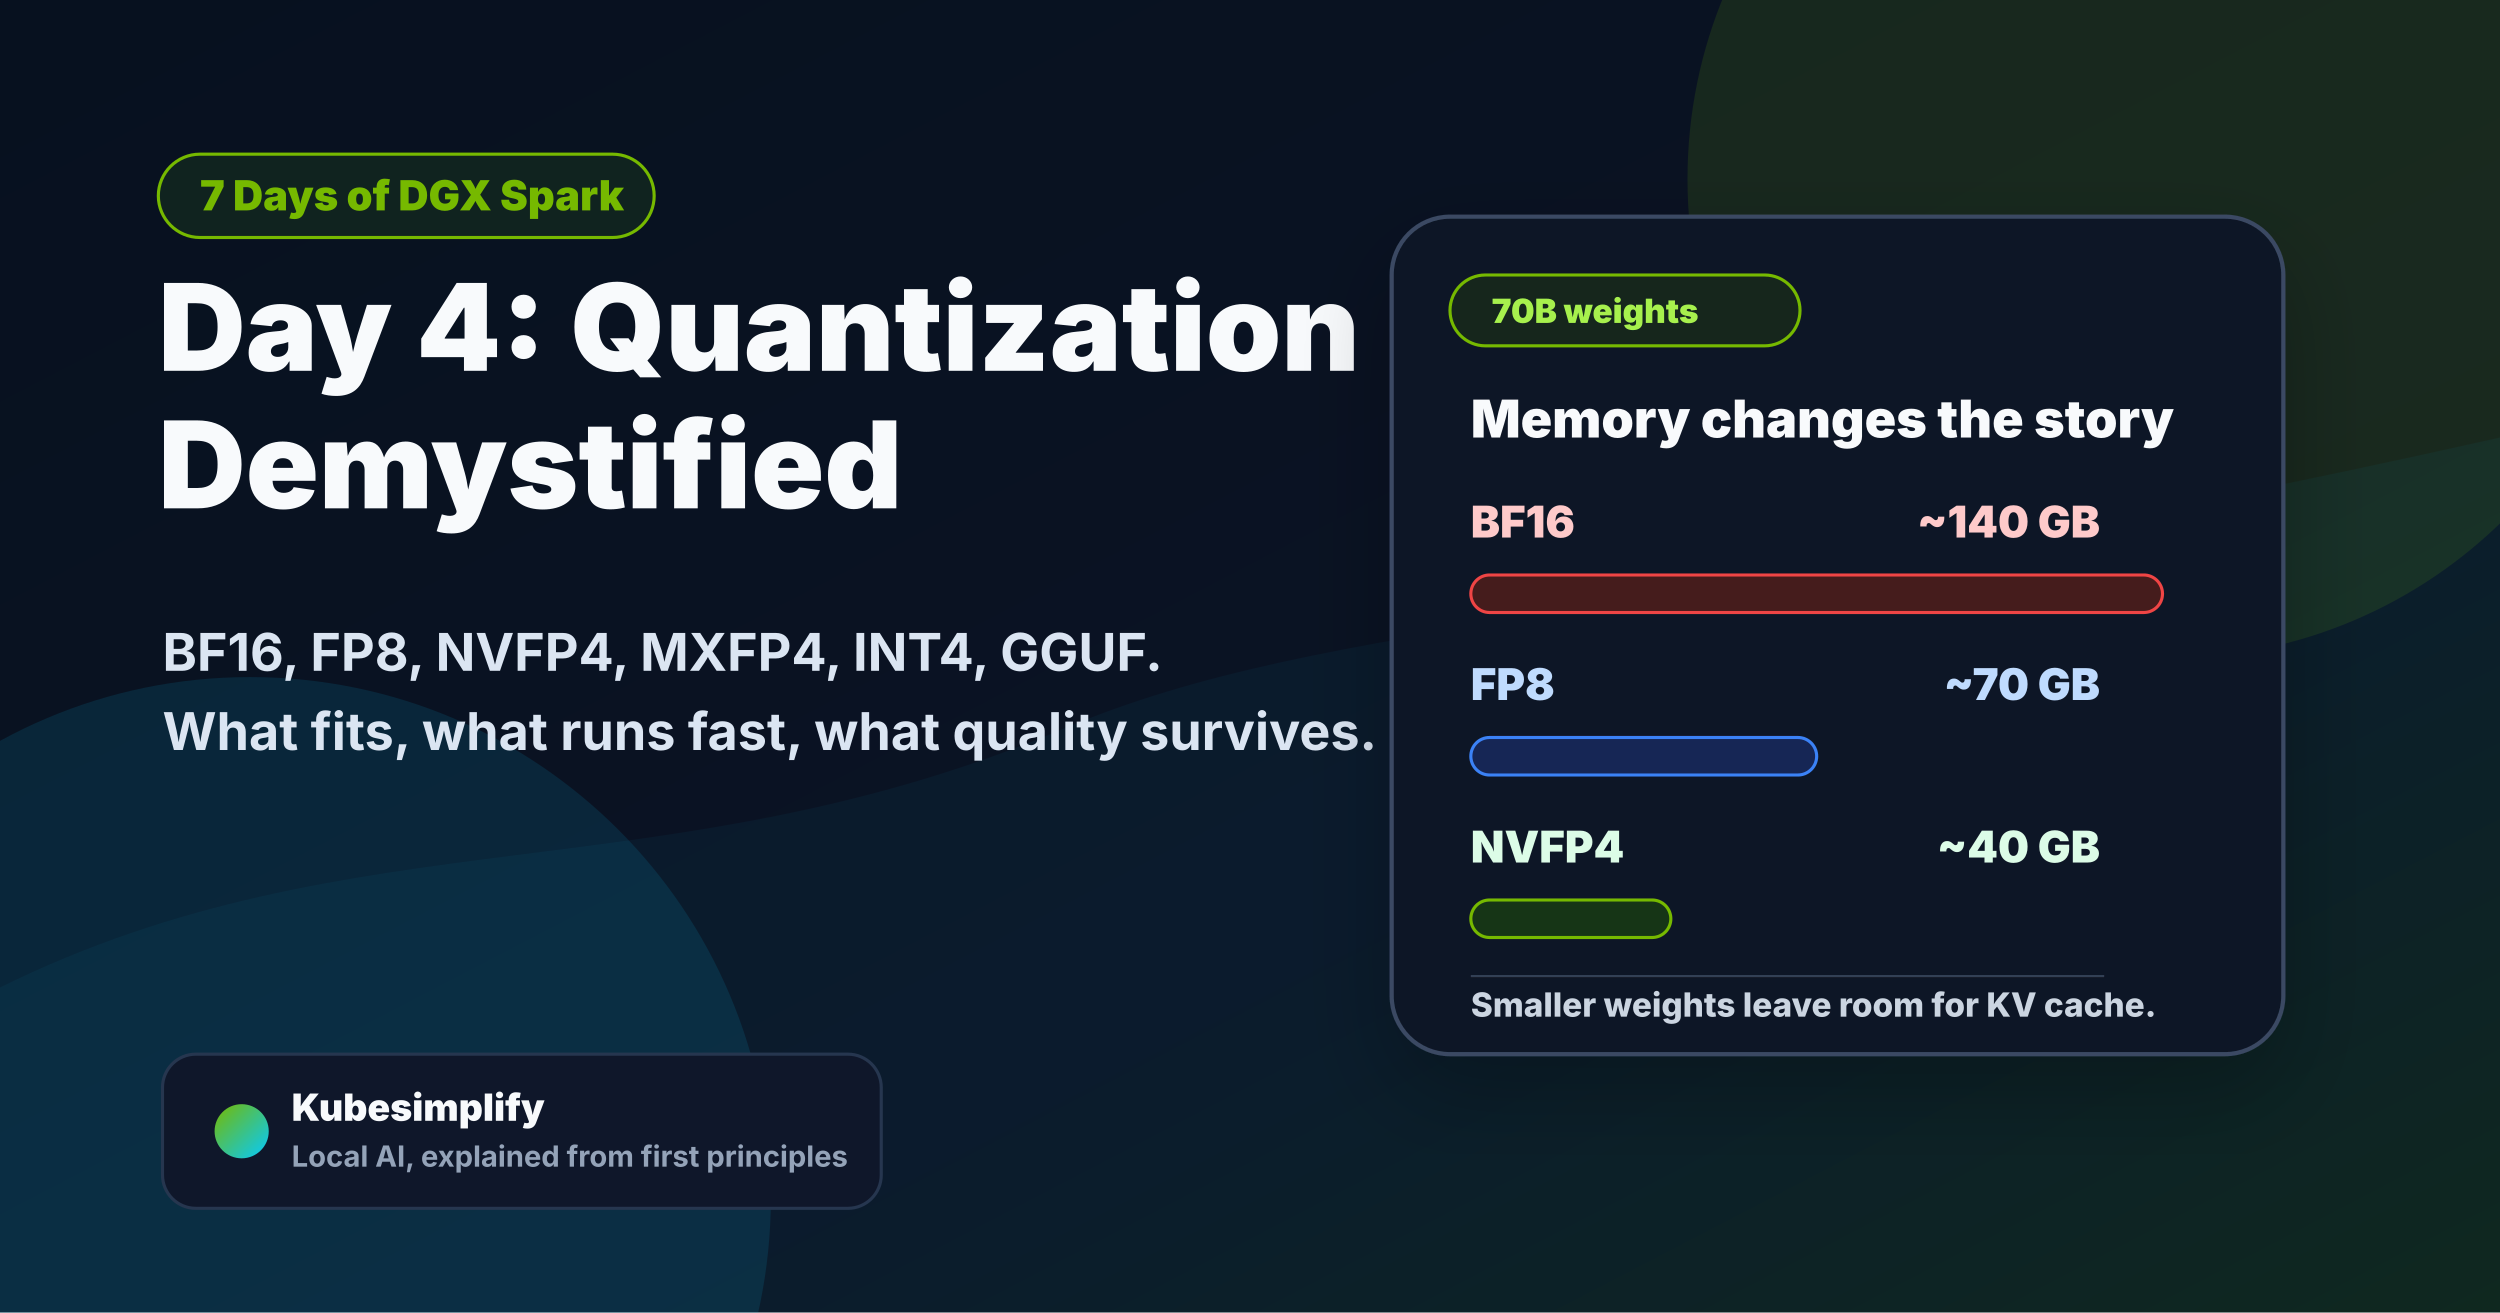
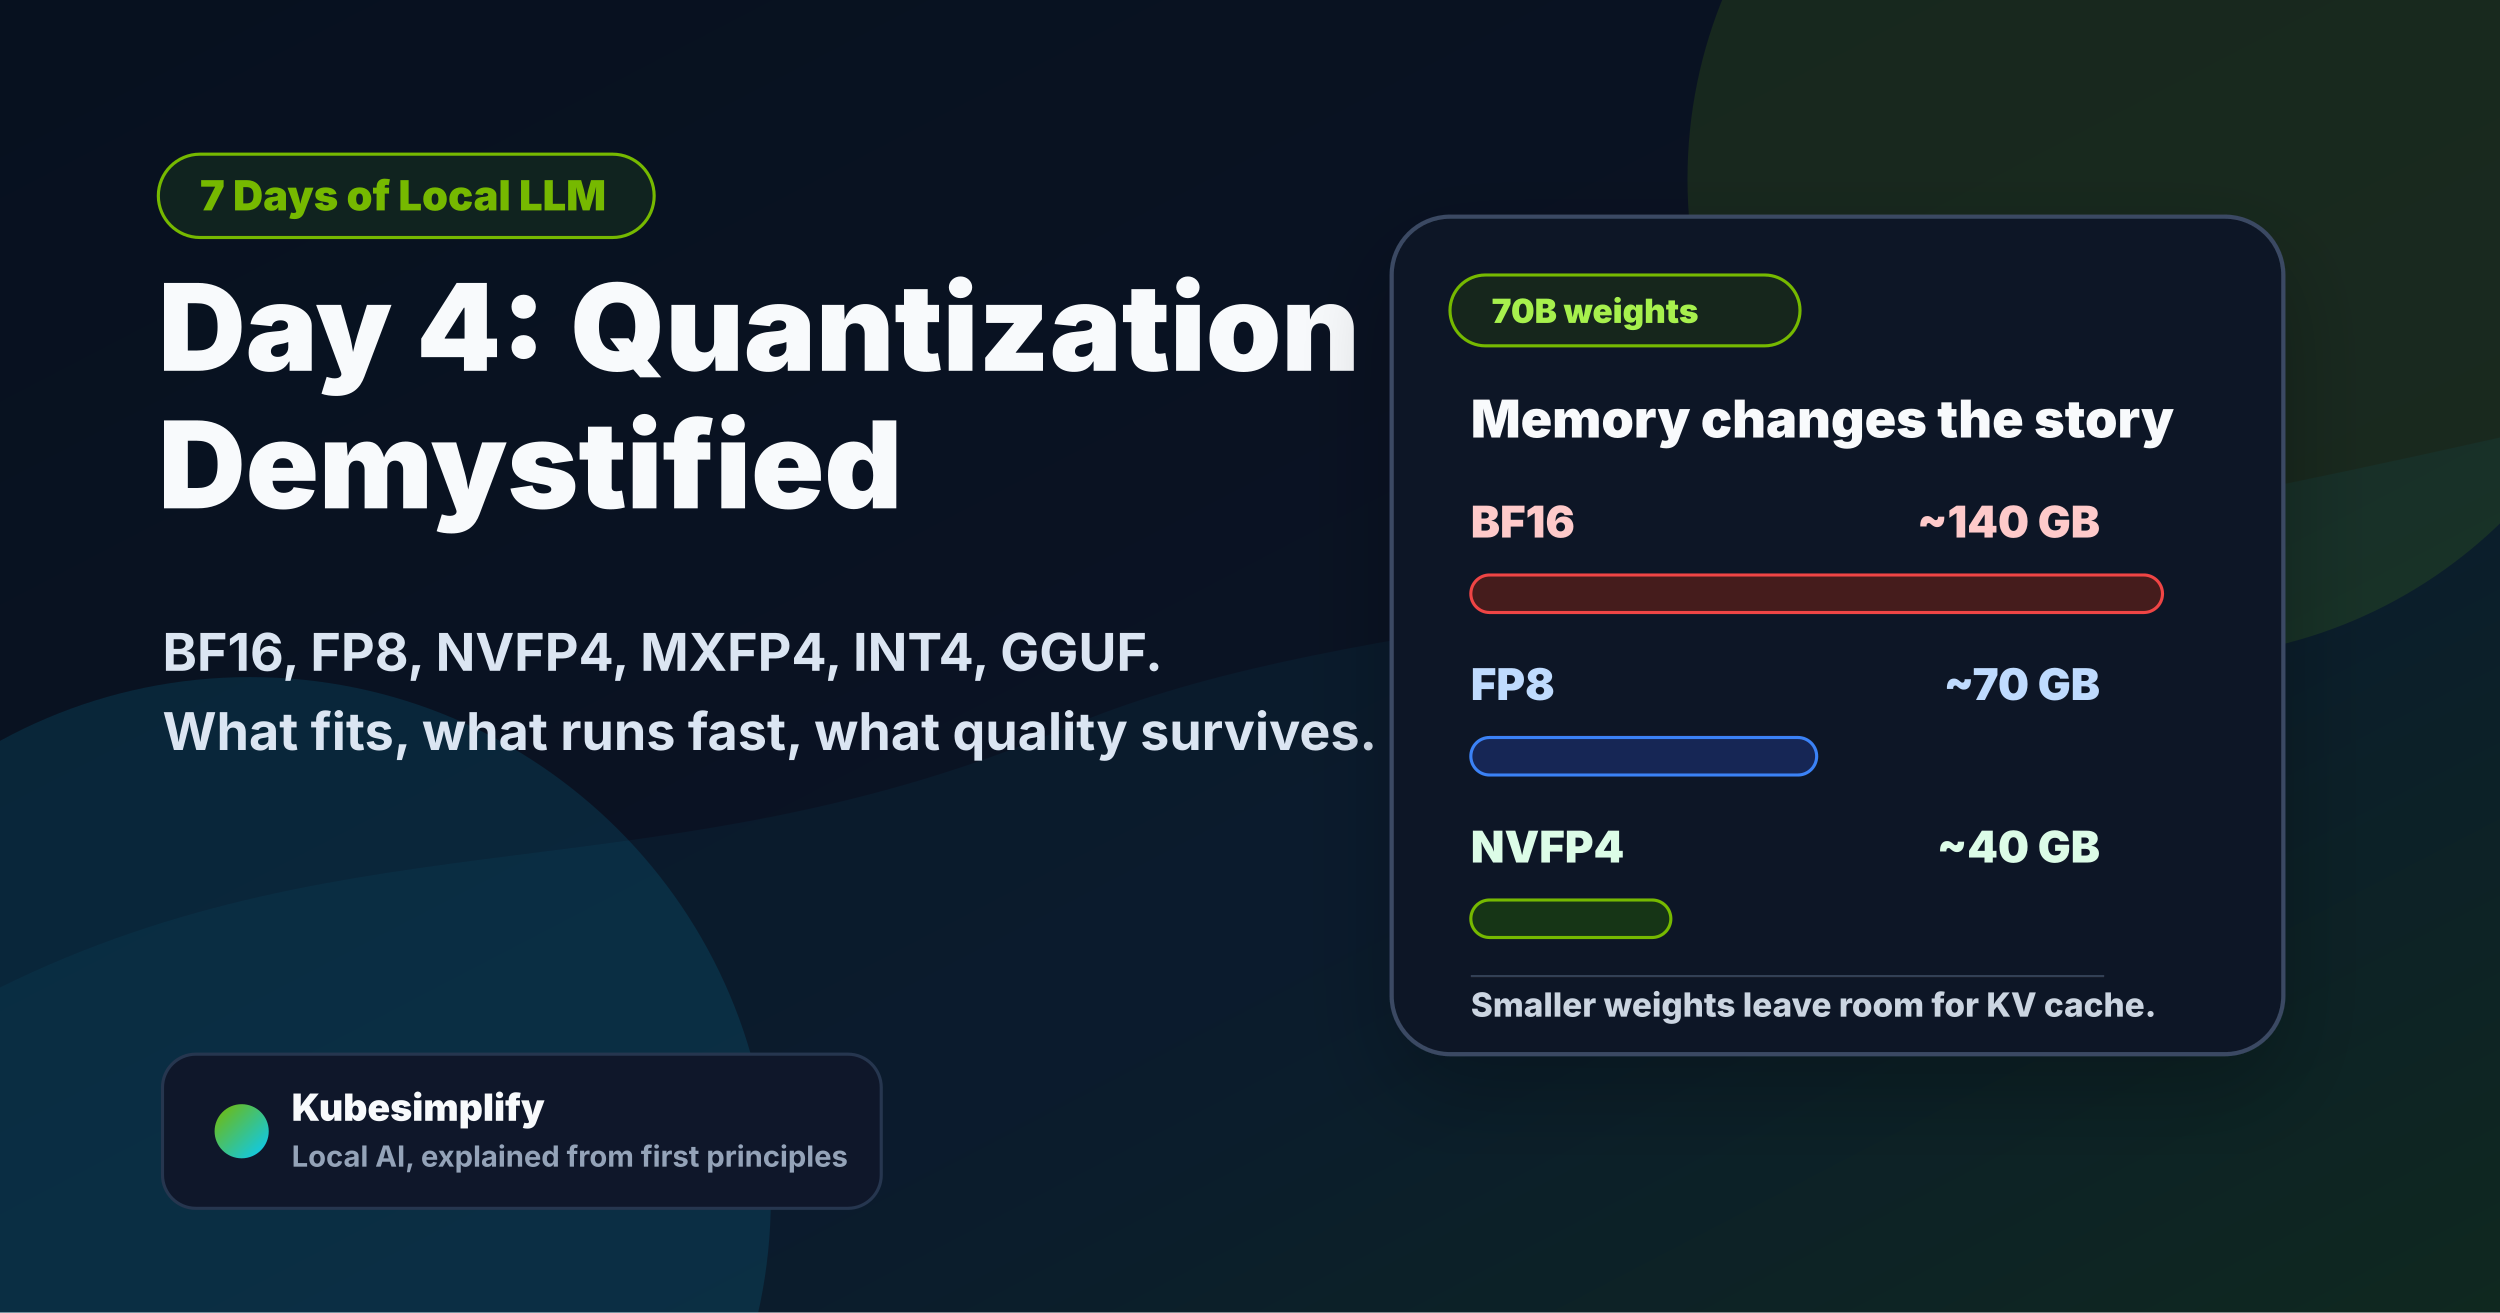
<svg xmlns="http://www.w3.org/2000/svg" width="1200" height="630" viewBox="0 0 1200 630">
  <defs>
    <linearGradient id="bg" x1="0" y1="0" x2="1" y2="1">
      <stop offset="0" stop-color="#07111f" />
      <stop offset="0.62" stop-color="#0b1324" />
      <stop offset="1" stop-color="#102015" />
    </linearGradient>
    <linearGradient id="accent" x1="0" y1="0" x2="1" y2="1">
      <stop offset="0" stop-color="#76b900" />
      <stop offset="1" stop-color="#05caff" />
    </linearGradient>
    <filter id="softShadow" x="-12%" y="-12%" width="124%" height="124%">
      <feDropShadow dx="0" dy="18" stdDeviation="22" flood-color="#000000" flood-opacity="0.25" />
    </filter>
  </defs>
  <rect width="1200" height="630" fill="url(#bg)" />
  <circle cx="1040" cy="86" r="230" fill="#76b900" opacity="0.13" />
  <circle cx="120" cy="575" r="250" fill="#05caff" opacity="0.11" />
  <path d="M0 474 C170 390 320 430 510 350 C640 295 790 302 1200 210 L1200 630 L0 630 Z" fill="#05caff" opacity="0.045" />
  <rect x="76" y="74" width="238" height="40" rx="20" fill="#10231f" stroke="#76b900" stroke-width="1.5" />
-   <text x="96" y="101" font-family="Inter, ui-sans-serif, system-ui, -apple-system, Segoe UI, sans-serif" font-size="20" font-weight="900" fill="#76b900">7 Days of DGX Spark</text>
+   <text x="96" y="101" font-family="Inter, ui-sans-serif, system-ui, -apple-system, Segoe UI, sans-serif" font-size="20" font-weight="900" fill="#76b900">7 Days of Local LLM</text>
  <text x="76" y="178" font-family="Inter, ui-sans-serif, system-ui, -apple-system, Segoe UI, sans-serif" font-size="58" font-weight="950" fill="#f8fafc">Day 4: Quantization</text>
  <text x="76" y="244" font-family="Inter, ui-sans-serif, system-ui, -apple-system, Segoe UI, sans-serif" font-size="58" font-weight="950" fill="#f8fafc">Demystified</text>
  <text x="78" y="322" font-family="Inter, ui-sans-serif, system-ui, -apple-system, Segoe UI, sans-serif" font-size="25" font-weight="650" fill="#dbe5f2">BF16, FP8, NVFP4, MXFP4, INT4, GGUF.</text>
  <text x="78" y="360" font-family="Inter, ui-sans-serif, system-ui, -apple-system, Segoe UI, sans-serif" font-size="25" font-weight="650" fill="#dbe5f2">What fits, what runs fast, what quality survives.</text>
  <g filter="url(#softShadow)">
    <rect x="668" y="104" width="428" height="402" rx="28" fill="#101827" stroke="#3b4a64" stroke-width="2" />
    <rect x="696" y="132" width="168" height="34" rx="17" fill="#12261d" stroke="#76b900" stroke-width="1.5" />
    <text x="716" y="155" font-family="Inter, ui-sans-serif, system-ui, -apple-system, Segoe UI, sans-serif" font-size="16" font-weight="900" fill="#a7f04d">70B weights</text>
    <text x="706" y="210" font-family="Inter, ui-sans-serif, system-ui, -apple-system, Segoe UI, sans-serif" font-size="25" font-weight="900" fill="#f8fafc">Memory changes the story</text>
    <text x="706" y="258" font-family="Inter, ui-sans-serif, system-ui, -apple-system, Segoe UI, sans-serif" font-size="21" font-weight="850" fill="#fecaca">BF16</text>
    <text x="1008" y="258" font-family="Inter, ui-sans-serif, system-ui, -apple-system, Segoe UI, sans-serif" font-size="21" font-weight="850" fill="#fecaca" text-anchor="end">~140 GB</text>
    <rect x="706" y="276" width="332" height="18" rx="9" fill="#451a1a" stroke="#ef4444" stroke-width="1.5" />
    <text x="706" y="336" font-family="Inter, ui-sans-serif, system-ui, -apple-system, Segoe UI, sans-serif" font-size="21" font-weight="850" fill="#bfdbfe">FP8</text>
    <text x="1008" y="336" font-family="Inter, ui-sans-serif, system-ui, -apple-system, Segoe UI, sans-serif" font-size="21" font-weight="850" fill="#bfdbfe" text-anchor="end">~70 GB</text>
    <rect x="706" y="354" width="166" height="18" rx="9" fill="#172554" stroke="#3b82f6" stroke-width="1.5" />
    <text x="706" y="414" font-family="Inter, ui-sans-serif, system-ui, -apple-system, Segoe UI, sans-serif" font-size="21" font-weight="850" fill="#dcfce7">NVFP4</text>
    <text x="1008" y="414" font-family="Inter, ui-sans-serif, system-ui, -apple-system, Segoe UI, sans-serif" font-size="21" font-weight="850" fill="#dcfce7" text-anchor="end">~40 GB</text>
    <rect x="706" y="432" width="96" height="18" rx="9" fill="#163516" stroke="#76b900" stroke-width="1.5" />
    <rect x="706" y="468" width="304" height="1" fill="#334155" />
    <text x="706" y="488" font-family="Inter, ui-sans-serif, system-ui, -apple-system, Segoe UI, sans-serif" font-size="16" font-weight="800" fill="#cbd5e1">Smaller weights leave room for KV cache.</text>
  </g>
  <g transform="translate(78 506)">
    <rect width="345" height="74" rx="16" fill="#0f172a" stroke="#26364f" stroke-width="1.5" />
    <circle cx="38" cy="37" r="13" fill="url(#accent)" />
    <text x="62" y="32" font-family="Inter, ui-sans-serif, system-ui, -apple-system, Segoe UI, sans-serif" font-size="18" font-weight="900" fill="#f8fafc">Kubesimplify</text>
    <text x="62" y="54" font-family="Inter, ui-sans-serif, system-ui, -apple-system, Segoe UI, sans-serif" font-size="14" font-weight="750" fill="#94a3b8">Local AI, explained from first principles</text>
  </g>
</svg>
